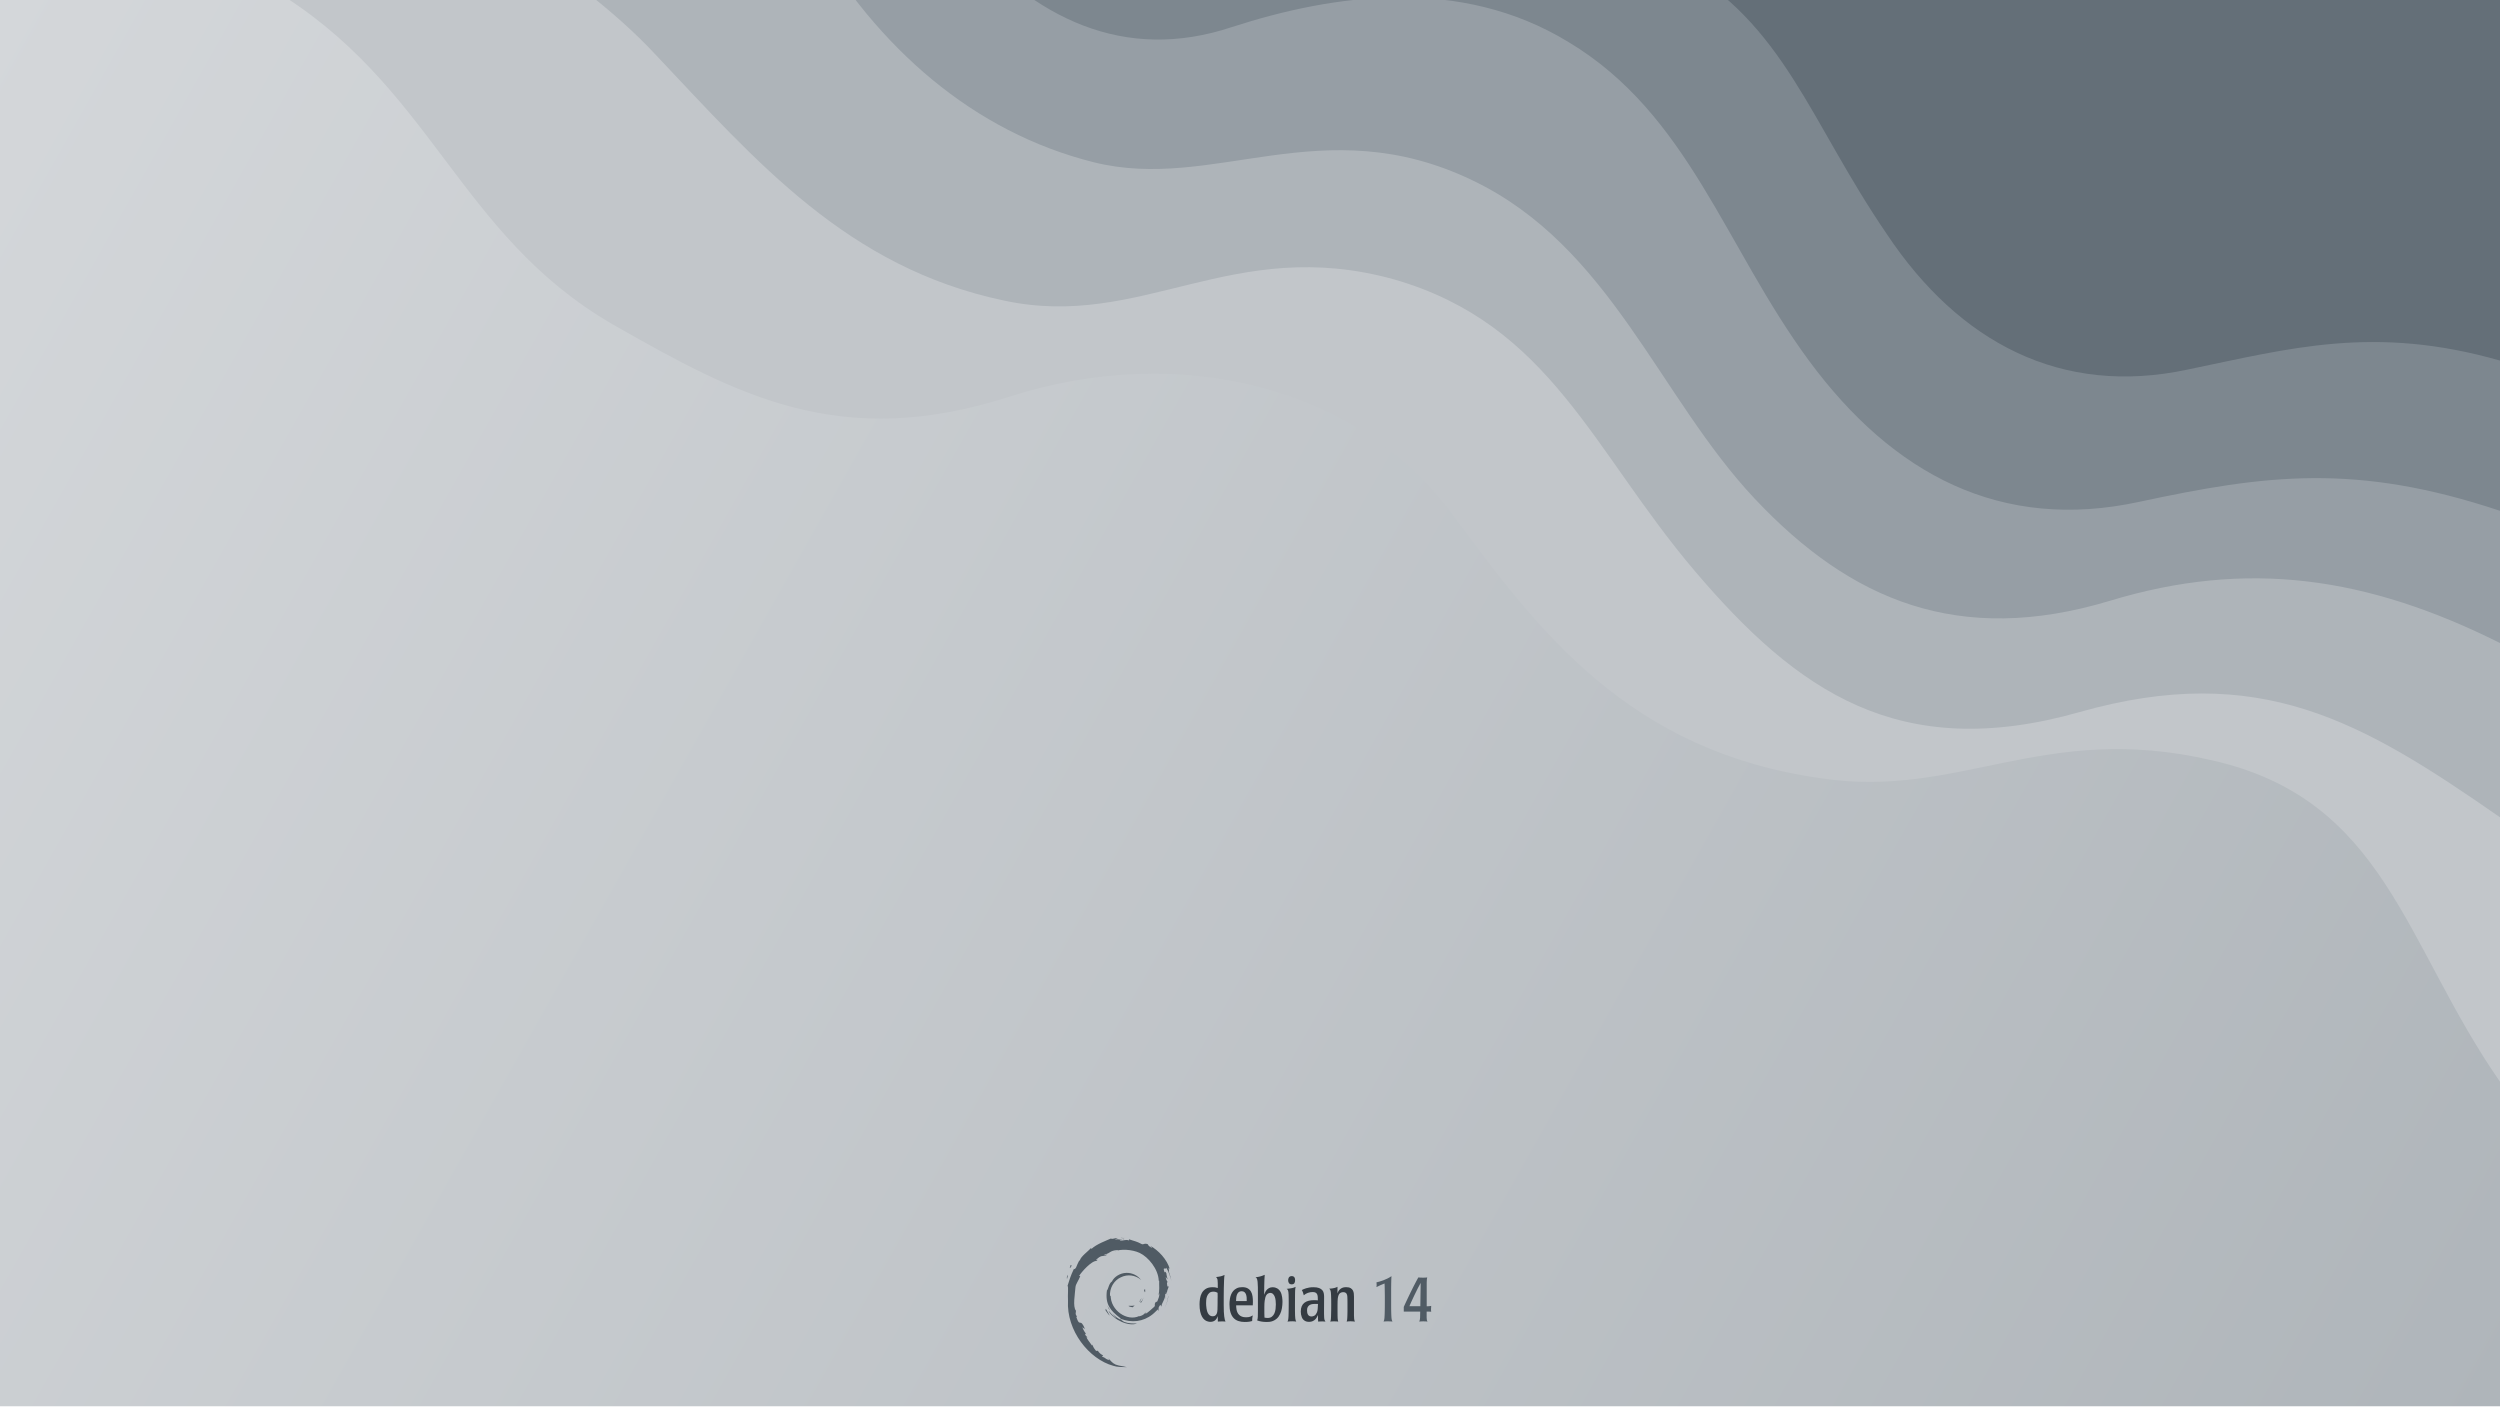
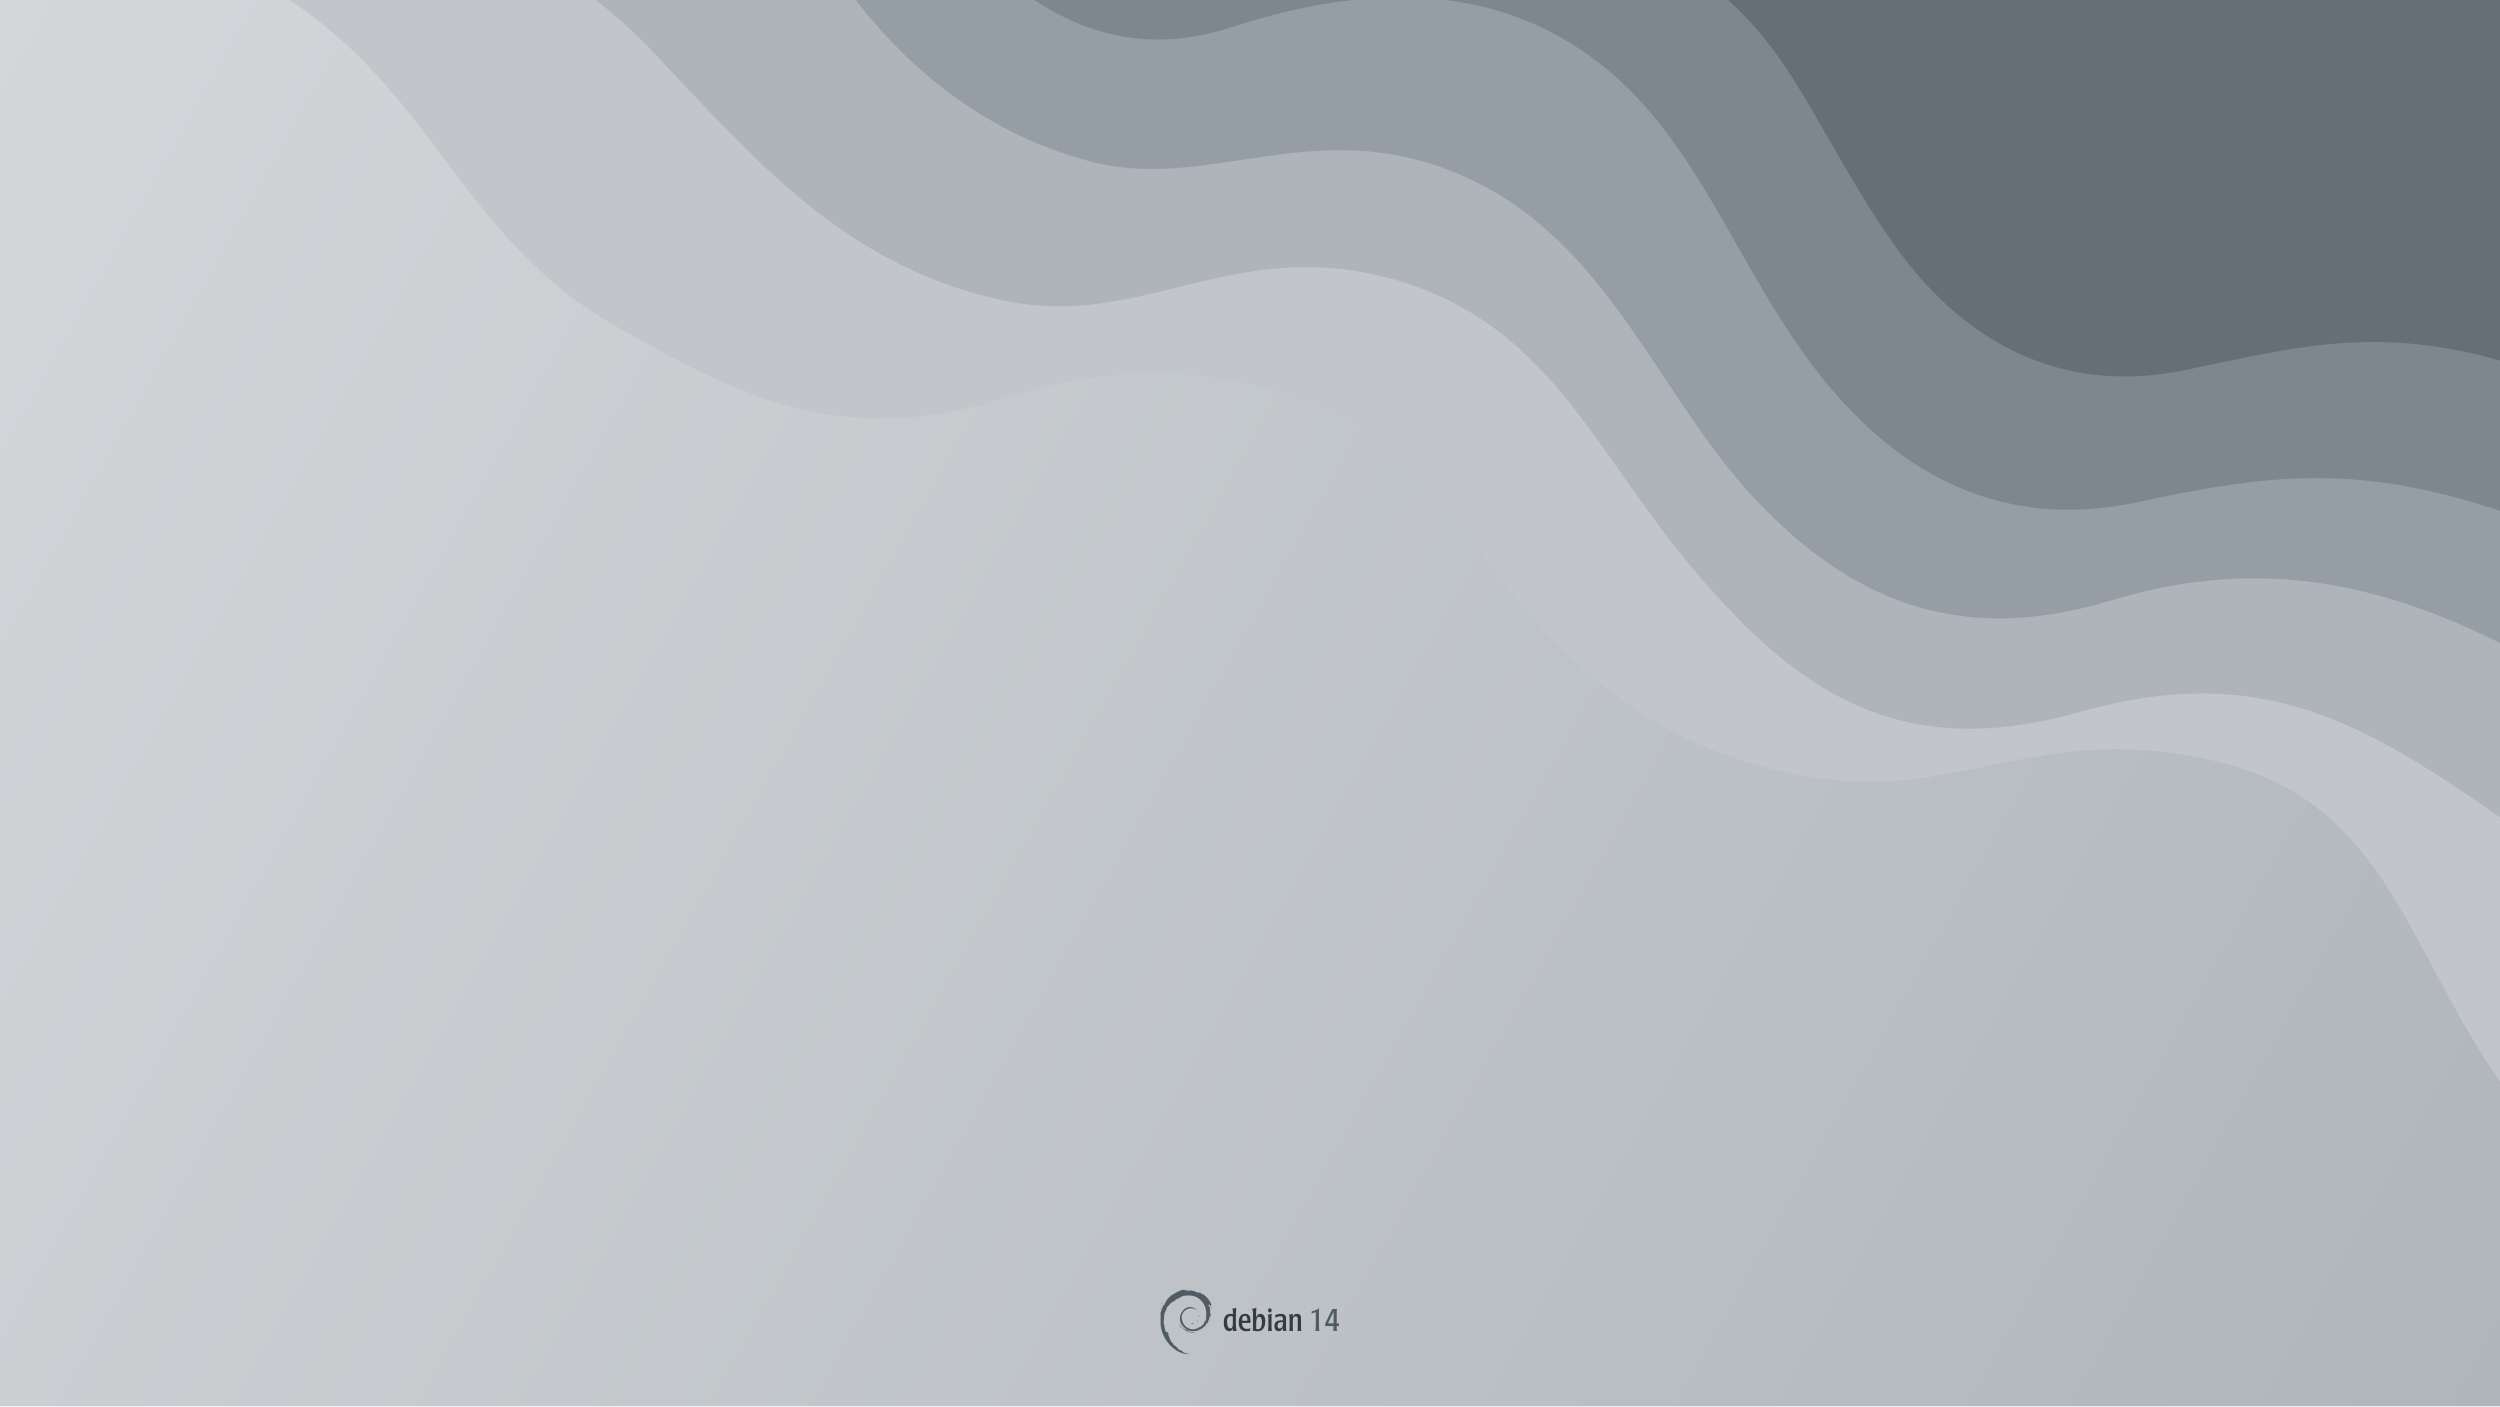
<svg xmlns="http://www.w3.org/2000/svg" width="1920" height="1080" viewBox="0 0 1920 1080" fill="none">
  <defs>
    <linearGradient id="gradient_1" gradientUnits="userSpaceOnUse" x1="0" y1="0" x2="1920" y2="1080">
      <stop offset="0" stop-color="#D4D7DA" />
      <stop offset="1" stop-color="#AFB5BA" />
    </linearGradient>
    <clipPath id="clip_path_2">
      <rect width="1920" height="1080" />
    </clipPath>
  </defs>
  <g clip-path="url(#clip_path_2)">
    <rect width="1920" height="1080" fill="url(#gradient_1)" fill-rule="evenodd" />
    <g transform="translate(147.692 -50.77)">
      <g transform="matrix(-1 0 -0 -1 1772.308 881.539)">
        <path d="M0 0C73.846 106.154 87.692 216.923 221.538 246.923C350.769 276.923 415.385 216.923 521.539 233.077C669.231 253.846 738.462 346.154 803.077 433.846C876.923 535.385 1015.38 567.692 1144.62 526.154C1273.85 484.615 1352.31 526.154 1449.23 581.539C1569.23 650.769 1587.69 766.154 1712.31 840C1712.31 840 1772.31 881.539 1772.31 881.539C1772.31 881.539 0 881.539 0 881.539C0 881.539 0 0 0 0Z" fill="#C2C6CA" />
        <path d="M0 0C106.154 73.846 184.615 120 323.077 80.769C461.538 41.538 540 96.923 618.462 189.231C696.923 281.539 729.231 378.462 849.231 413.077C973.846 447.692 1043.08 373.846 1149.23 396.923C1269.23 422.308 1338.46 503.077 1416.92 586.154C1449.23 620.769 1490.77 650.769 1532.31 678.462C1532.31 678.462 0 678.462 0 678.462C0 678.462 0 0 0 0Z" fill="#AEB4B9" transform="translate(0 203.077)" />
        <path d="M0 0C101.538 50.769 193.846 64.615 300 32.308C415.385 -2.308 498.462 32.308 572.308 110.769C646.154 189.231 683.077 304.615 789.231 355.385C904.616 410.769 987.692 346.154 1080 369.231C1172.31 392.308 1246.15 456.923 1296.92 544.615C1296.92 544.615 0 544.615 0 544.615C0 544.615 0 0 0 0Z" fill="#969EA5" transform="translate(0 336.923)" />
        <path d="M0 0C110.769 36.923 180 27.692 276.923 6.923C383.077 -16.154 466.154 27.692 530.769 115.385C595.385 203.077 623.077 304.615 715.385 360C798.462 410.769 895.385 396.923 973.846 371.539C1056.92 343.846 1126.15 378.462 1181.54 443.077C1181.54 443.077 0 443.077 0 443.077C0 443.077 0 0 0 0Z" fill="#7D878F" transform="translate(0 438.462)" />
        <path d="M0 12.216C96.923 39.908 161.538 21.447 240 5.293C336.923 -15.476 415.385 26.062 470.769 109.139C530.769 196.831 549.231 270.678 632.308 316.831C646.154 326.062 660 332.985 673.846 339.908C673.846 339.908 0 339.908 0 339.908C0 339.908 0 12.216 0 12.216Z" fill="#646F78" transform="translate(0 541.63)" />
      </g>
    </g>
-     <g transform="translate(819.341 950)">
-       <g transform="translate(100.318 21.5)">
-         <path d="M1.584 30.144Q1.584 28.08 1.944 25.776Q2.304 23.472 3.36 21.528Q4.416 19.584 6.384 18.336Q8.352 17.088 11.568 17.088Q13.056 17.088 13.992 17.28Q14.928 17.472 15.6 17.712Q15.6 15.36 15.576 13.92Q15.552 12.48 15.432 11.616Q15.312 10.752 15.048 10.272Q14.784 9.792 14.304 9.264Q16.752 9.024 18.12 8.64Q19.488 8.256 20.784 7.632Q20.544 9.024 20.424 11.832Q20.304 14.64 20.232 18Q20.16 21.36 20.16 24.816Q20.16 28.272 20.16 31.008Q20.16 36.624 20.544 39.48Q20.928 42.336 21.504 43.488Q21.168 43.44 20.88 43.416C20.688 43.4 20.496 43.392 20.304 43.392Q20.016 43.344 19.68 43.344Q19.344 43.344 18.96 43.344Q17.856 43.344 17.088 43.392Q16.32 43.44 15.648 43.488L15.552 39.216Q14.928 41.376 13.512 42.528Q12.096 43.68 9.84 43.68Q9.552 43.68 8.856 43.608Q8.16 43.536 7.248 43.176Q6.336 42.816 5.328 42Q4.32 41.184 3.48 39.672Q2.64 38.16 2.112 35.856Q1.584 33.552 1.584 30.144ZM15.456 21.36Q14.928 21.072 14.184 20.784Q13.44 20.496 12.192 20.496Q10.176 20.496 9.048 21.528Q7.92 22.56 7.368 24Q6.816 25.44 6.72 26.904Q6.624 28.368 6.624 29.232Q6.624 29.76 6.672 30.912Q6.72 32.064 6.96 33.552Q7.056 34.224 7.32 35.208Q7.584 36.192 8.088 37.128Q8.592 38.064 9.456 38.736Q10.32 39.408 11.664 39.408Q12.96 39.408 13.68 38.832Q14.4 38.256 14.76 37.44Q15.12 36.624 15.216 35.76Q15.312 34.896 15.36 34.272Q15.36 33.792 15.384 32.856Q15.408 31.92 15.432 30.84Q15.456 29.76 15.456 28.632Q15.456 27.504 15.456 26.592Q15.456 25.68 15.48 25.08Q15.504 24.48 15.504 24.48L15.456 21.36ZM42.48 31.008L29.712 31.008Q29.712 31.584 29.76 32.496Q29.808 33.408 30.024 34.44Q30.24 35.472 30.696 36.48Q31.152 37.488 31.992 38.328Q32.832 39.168 34.128 39.672Q35.424 40.176 37.296 40.176Q39.456 40.176 40.584 39.696Q41.712 39.216 42.48 38.736Q42.24 39.84 42.096 40.8Q41.952 41.76 42 43.056Q41.328 43.248 40.032 43.512Q38.736 43.776 36.288 43.776Q33.552 43.776 31.368 43.032Q29.184 42.288 27.672 40.656Q26.16 39.024 25.368 36.432Q24.576 33.84 24.576 30.192Q24.576 29.616 24.624 28.416Q24.672 27.216 24.936 25.752Q25.2 24.288 25.8 22.752Q26.4 21.216 27.48 19.944Q28.56 18.672 30.24 17.856Q31.92 17.04 34.368 17.04Q37.008 17.04 38.64 18Q40.272 18.96 41.136 20.52Q42 22.08 42.288 24.072Q42.576 26.064 42.576 28.176L42.48 31.008ZM37.824 27.696Q37.872 26.4 37.776 25.08Q37.68 23.76 37.296 22.656Q36.912 21.552 36.096 20.856Q35.28 20.16 33.888 20.16Q32.592 20.16 31.776 20.784Q30.96 21.408 30.48 22.44Q30 23.472 29.808 24.84Q29.616 26.208 29.616 27.696L37.824 27.696ZM46.416 23.664Q46.416 19.776 46.392 17.184Q46.368 14.592 46.176 12.96Q45.984 11.328 45.624 10.512Q45.264 9.696 44.544 9.408Q45.312 9.36 46.08 9.24Q46.848 9.12 47.688 8.928Q48.528 8.736 49.512 8.4Q50.496 8.064 51.648 7.536Q51.504 9.168 51.408 11.424Q51.312 13.68 51.288 15.936Q51.264 18.192 51.24 20.088Q51.216 21.984 51.216 22.896Q51.504 22.176 51.912 21.168Q52.32 20.16 53.088 19.248Q53.856 18.336 55.008 17.712Q56.16 17.088 57.888 17.088Q59.616 17.088 61.152 17.952Q62.688 18.816 63.696 20.496Q64.224 21.408 64.536 22.512Q64.848 23.616 65.016 24.72Q65.184 25.824 65.232 26.808Q65.28 27.792 65.28 28.416Q65.28 30.576 64.872 33.12Q64.464 35.664 63.408 37.776Q62.304 40.032 60.84 41.256Q59.376 42.48 57.912 43.032Q56.448 43.584 55.176 43.68Q53.904 43.776 53.184 43.776Q48.912 43.776 45.84 42.576Q46.272 41.424 46.344 39.792Q46.416 38.16 46.416 35.472L46.416 23.664ZM60.192 30.24Q60.192 28.848 60.024 27.288Q59.856 25.728 59.376 24.432Q58.896 23.136 58.032 22.296Q57.168 21.456 55.824 21.456Q55.68 21.456 55.224 21.528Q54.768 21.6 54.192 21.912Q53.616 22.224 53.064 22.92Q52.512 23.616 52.128 24.912Q51.888 25.728 51.624 27.432Q51.36 29.136 51.36 32.256Q51.36 34.848 51.36 36.984Q51.36 39.12 51.456 40.416Q51.936 40.512 52.584 40.608Q53.232 40.704 53.808 40.704Q55.872 40.704 57.144 39.696Q58.416 38.688 59.088 37.152Q59.76 35.616 59.976 33.768Q60.192 31.92 60.192 30.24ZM74.928 23.184Q74.88 27.312 74.88 30.288Q74.88 33.264 74.88 35.352Q74.88 37.44 74.952 38.808Q75.024 40.176 75.12 41.04Q75.216 41.904 75.384 42.456Q75.552 43.008 75.84 43.488C75.36 43.424 74.912 43.368 74.496 43.32Q73.872 43.248 72.816 43.248Q71.664 43.248 70.8 43.32C70.224 43.368 69.664 43.424 69.12 43.488Q69.312 43.152 69.432 42.84Q69.552 42.528 69.648 42.072Q69.744 41.616 69.816 40.896Q69.888 40.176 69.936 39.024Q69.984 37.968 70.008 36.384Q70.032 34.8 70.056 32.976Q70.08 31.152 70.08 29.28Q70.08 27.408 70.056 25.752Q70.032 24.096 69.984 22.824Q69.936 21.552 69.84 20.928Q69.744 20.256 69.624 19.824Q69.504 19.392 69.336 19.128Q69.168 18.864 68.952 18.696Q68.736 18.528 68.496 18.336Q69.984 18.192 70.968 18.048Q71.952 17.904 72.72 17.736Q73.488 17.568 74.088 17.352Q74.688 17.136 75.36 16.8Q75.216 17.616 75.12 18.24Q75.024 18.864 75 19.56Q74.976 20.256 74.952 21.12Q74.928 21.984 74.928 23.184ZM74.976 11.616Q75.024 12.912 74.472 13.896Q73.92 14.88 72.336 14.88Q71.04 14.88 70.344 14.04Q69.648 13.2 69.648 11.808Q69.648 11.328 69.744 10.752Q69.84 10.176 70.152 9.672Q70.464 9.168 70.992 8.856Q71.52 8.544 72.384 8.544Q73.2 8.544 73.704 8.832Q74.208 9.12 74.496 9.552Q74.784 9.984 74.88 10.536Q74.976 11.088 74.976 11.616ZM79.344 35.808Q79.344 33.408 80.064 31.728Q80.784 30.048 82.128 29.016Q83.472 27.984 85.32 27.504Q87.168 27.024 89.472 27.024Q90.432 27.024 91.104 27.072Q91.776 27.12 92.448 27.168Q92.448 25.776 92.376 24.6Q92.304 23.424 91.944 22.584Q91.584 21.744 90.768 21.264Q89.952 20.784 88.464 20.784Q86.592 20.784 84.816 21.408Q83.04 22.032 81.648 23.28Q81.312 21.744 80.952 20.904Q80.592 20.064 80.16 19.248Q80.688 18.96 81.48 18.6Q82.272 18.24 83.376 17.904Q84.48 17.568 85.896 17.328Q87.312 17.088 89.088 17.088Q91.776 17.088 93.384 17.712Q94.992 18.336 95.856 19.344Q96.72 20.352 96.984 21.672Q97.248 22.992 97.248 24.336L97.2 34.128Q97.2 36.048 97.2 37.488Q97.2 38.928 97.296 40.32Q97.392 41.712 97.632 42.288Q97.872 42.864 98.256 43.488Q97.632 43.44 97.056 43.392Q96.48 43.344 95.856 43.344Q94.752 43.344 94.056 43.392Q93.36 43.44 92.688 43.488Q92.592 42.24 92.544 41.112Q92.496 39.984 92.544 38.4Q92.208 39.168 91.728 40.08Q91.248 40.992 90.456 41.784Q89.664 42.576 88.512 43.128Q87.36 43.68 85.728 43.68Q85.44 43.68 84.648 43.608Q83.856 43.536 82.944 43.152Q80.928 42.192 80.136 40.128Q79.344 38.064 79.344 35.808ZM90 29.904Q89.328 29.904 88.32 30.025Q87.312 30.145 86.376 30.628Q85.44 31.11 84.792 32.099Q84.144 33.088 84.144 34.776Q84.144 35.645 84.288 36.513Q84.432 37.382 84.816 38.057Q85.2 38.732 85.872 39.142Q86.544 39.552 87.648 39.552Q88.608 39.552 89.712 38.973Q90.816 38.394 91.584 36.754Q92.208 35.5 92.328 33.859Q92.448 32.219 92.544 29.904L90 29.904ZM120.192 38.736Q120.24 39.984 120.312 41.208Q120.384 42.432 120.912 43.488Q120.528 43.44 120.168 43.416C119.928 43.4 119.68 43.376 119.424 43.344Q119.04 43.296 118.512 43.272Q117.984 43.248 117.264 43.248Q116.4 43.248 115.824 43.32C115.44 43.368 115.024 43.424 114.576 43.488Q114.72 43.009 114.792 42.721Q114.864 42.434 114.96 41.812Q115.008 41.38 115.056 40.566Q115.104 39.752 115.128 38.842Q115.152 37.932 115.176 37.07Q115.2 36.208 115.2 35.728L115.2 30.556Q115.2 29.693 115.2 28.712Q115.2 27.73 115.176 26.796Q115.152 25.861 115.128 25.095Q115.104 24.328 115.056 23.897Q115.008 23.61 114.912 23.083Q114.816 22.556 114.504 22.077Q114.192 21.599 113.592 21.239Q112.992 20.88 111.936 20.88Q110.928 20.88 110.208 21.215Q109.488 21.55 109.032 22.077Q108.576 22.604 108.336 23.251Q108.096 23.897 107.952 24.52Q107.808 25.143 107.736 25.886Q107.664 26.628 107.616 27.777Q107.568 28.927 107.568 30.699Q107.568 32.471 107.568 35.106Q107.568 37.405 107.592 38.77Q107.616 40.135 107.664 40.973Q107.712 41.812 107.808 42.339Q107.904 42.865 108.096 43.488C107.68 43.424 107.216 43.376 106.704 43.344Q105.936 43.296 104.832 43.296Q103.968 43.296 103.32 43.344C102.888 43.376 102.432 43.424 101.952 43.488Q102.096 43.2 102.192 42.936Q102.288 42.673 102.36 42.289Q102.432 41.905 102.48 41.281Q102.528 40.657 102.576 39.65Q102.576 38.978 102.624 37.563Q102.672 36.148 102.696 34.325Q102.72 32.502 102.72 30.487Q102.72 28.472 102.696 26.601Q102.672 24.73 102.6 23.243Q102.528 21.756 102.432 20.989Q102.336 20.269 102.216 19.813Q102.096 19.358 101.928 19.07Q101.76 18.782 101.568 18.59Q101.376 18.398 101.184 18.206Q102.624 18.157 103.632 17.988Q104.64 17.819 105.36 17.625Q106.08 17.431 106.584 17.212Q107.088 16.994 107.52 16.752L107.52 21.84Q107.712 21.264 108.096 20.448Q108.48 19.632 109.224 18.888Q109.968 18.144 111.12 17.592Q112.272 17.04 114.096 17.04Q116.352 17.04 117.576 17.76Q118.8 18.48 119.376 19.584Q119.952 20.688 120.072 21.96Q120.192 23.232 120.192 24.288L120.192 38.736Z" fill="#343B42" />
-         <path d="M15.744 28.944Q15.744 30.72 15.744 32.136Q15.744 33.552 15.768 34.752Q15.792 35.952 15.816 36.96Q15.84 37.968 15.888 38.88Q15.936 40.032 16.008 40.752Q16.08 41.472 16.2 41.976Q16.32 42.48 16.464 42.792Q16.608 43.104 16.752 43.44Q15.792 43.344 14.856 43.32Q13.92 43.296 13.008 43.296Q11.952 43.296 11.352 43.32Q10.752 43.344 9.936 43.44Q10.128 43.008 10.248 42.6Q10.368 42.192 10.464 41.736Q10.56 41.28 10.608 40.632Q10.656 39.984 10.704 39.024Q10.752 38.304 10.776 37.464Q10.8 36.624 10.824 35.472Q10.848 34.32 10.872 32.76Q10.896 31.2 10.896 29.088L10.896 23.52Q10.848 20.832 10.824 19.224Q10.8 17.616 10.776 16.68Q10.752 15.744 10.728 15.24Q10.704 14.736 10.656 14.208Q9.072 14.832 7.536 15.504Q6 16.176 4.464 16.992Q4.512 16.608 4.536 16.224Q4.56 15.84 4.608 15.456Q4.608 14.784 4.56 14.328Q4.512 13.872 4.464 13.344Q5.376 13.152 6.744 12.768Q8.112 12.384 9.672 11.808Q11.232 11.232 12.888 10.416Q14.544 9.6 15.984 8.592Q15.888 9.984 15.864 11.232Q15.84 12.48 15.792 14.016Q15.744 15.552 15.744 17.52Q15.744 19.488 15.744 22.272L15.744 28.944ZM43.056 31.728Q43.92 31.728 44.808 31.666Q45.696 31.604 46.512 31.44Q46.368 32.88 46.368 33.936Q46.368 34.608 46.392 34.992Q46.416 35.376 46.512 35.904Q45.504 35.808 44.736 35.808Q43.968 35.808 43.008 35.808L43.008 40.512Q43.008 41.328 43.152 42.12Q43.296 42.912 43.68 43.488C43.2 43.424 42.728 43.376 42.264 43.344Q41.568 43.296 40.368 43.296Q39.36 43.296 38.688 43.344C38.24 43.376 37.792 43.424 37.344 43.488Q37.872 42.336 37.968 40.536Q38.064 38.736 38.064 35.808L25.44 35.808L25.44 32.208Q25.872 31.2 26.688 29.448Q27.504 27.696 28.512 25.56Q29.52 23.424 30.648 21.096Q31.776 18.768 32.88 16.608Q33.984 14.448 34.968 12.6Q35.952 10.752 36.624 9.552Q37.008 9.6 37.368 9.624Q37.728 9.648 38.16 9.696Q38.64 9.696 39.216 9.72Q39.792 9.744 40.512 9.744Q41.568 9.744 42.144 9.696Q42.72 9.648 43.44 9.552Q43.296 10.223 43.176 11.013Q43.056 11.803 43.056 13.384L43.056 31.728ZM38.16 31.68Q38.208 27.228 38.256 24.451Q38.304 21.675 38.328 19.927Q38.352 18.18 38.376 17.175Q38.4 16.169 38.4 15.355L38.4 13.776Q37.44 15.499 36.12 18.084Q34.8 20.669 33.552 23.326Q32.304 25.983 31.248 28.257Q30.192 30.531 29.76 31.68L38.16 31.68Z" fill="#505B64" transform="translate(133 0)" />
+     <g transform="translate(890.92 990.001)">
+       <g transform="translate(48.159 10.5)">
+         <path d="M0.792 15.072Q0.792 14.04 0.972 12.888Q1.152 11.736 1.68 10.764Q2.208 9.792 3.192 9.168Q4.176 8.544 5.784 8.544Q6.528 8.544 6.996 8.64Q7.464 8.736 7.8 8.856Q7.8 7.68 7.788 6.96Q7.776 6.24 7.716 5.808Q7.656 5.376 7.524 5.136Q7.392 4.896 7.152 4.632Q8.376 4.512 9.06 4.32Q9.744 4.128 10.392 3.816Q10.272 4.512 10.212 5.916Q10.152 7.32 10.116 9Q10.08 10.68 10.08 12.408Q10.08 14.136 10.08 15.504Q10.08 18.312 10.272 19.74Q10.464 21.168 10.752 21.744Q10.584 21.72 10.44 21.708C10.344 21.7 10.248 21.696 10.152 21.696Q10.008 21.672 9.84 21.672Q9.672 21.672 9.48 21.672Q8.928 21.672 8.544 21.696Q8.16 21.72 7.824 21.744L7.776 19.608Q7.464 20.688 6.756 21.264Q6.048 21.84 4.92 21.84Q4.776 21.84 4.428 21.804Q4.08 21.768 3.624 21.588Q3.168 21.408 2.664 21Q2.16 20.592 1.74 19.836Q1.32 19.08 1.056 17.928Q0.792 16.776 0.792 15.072ZM7.728 10.68Q7.464 10.536 7.092 10.392Q6.72 10.248 6.096 10.248Q5.088 10.248 4.524 10.764Q3.96 11.28 3.684 12Q3.408 12.72 3.36 13.452Q3.312 14.184 3.312 14.616Q3.312 14.88 3.336 15.456Q3.36 16.032 3.48 16.776Q3.528 17.112 3.66 17.604Q3.792 18.096 4.044 18.564Q4.296 19.032 4.728 19.368Q5.16 19.704 5.832 19.704Q6.48 19.704 6.84 19.416Q7.2 19.128 7.38 18.72Q7.56 18.312 7.608 17.88Q7.656 17.448 7.68 17.136Q7.68 16.896 7.692 16.428Q7.704 15.96 7.716 15.42Q7.728 14.88 7.728 14.316Q7.728 13.752 7.728 13.296Q7.728 12.84 7.74 12.54Q7.752 12.24 7.752 12.24L7.728 10.68ZM21.24 15.504L14.856 15.504Q14.856 15.792 14.88 16.248Q14.904 16.704 15.012 17.22Q15.12 17.736 15.348 18.24Q15.576 18.744 15.996 19.164Q16.416 19.584 17.064 19.836Q17.712 20.088 18.648 20.088Q19.728 20.088 20.292 19.848Q20.856 19.608 21.24 19.368Q21.12 19.92 21.048 20.4Q20.976 20.88 21 21.528Q20.664 21.624 20.016 21.756Q19.368 21.888 18.144 21.888Q16.776 21.888 15.684 21.516Q14.592 21.144 13.836 20.328Q13.08 19.512 12.684 18.216Q12.288 16.92 12.288 15.096Q12.288 14.808 12.312 14.208Q12.336 13.608 12.468 12.876Q12.6 12.144 12.9 11.376Q13.2 10.608 13.74 9.972Q14.28 9.336 15.12 8.928Q15.96 8.52 17.184 8.52Q18.504 8.52 19.32 9Q20.136 9.48 20.568 10.26Q21 11.04 21.144 12.036Q21.288 13.032 21.288 14.088L21.24 15.504ZM18.912 13.848Q18.936 13.2 18.888 12.54Q18.84 11.88 18.648 11.328Q18.456 10.776 18.048 10.428Q17.64 10.08 16.944 10.08Q16.296 10.08 15.888 10.392Q15.48 10.704 15.24 11.22Q15 11.736 14.904 12.42Q14.808 13.104 14.808 13.848L18.912 13.848ZM23.208 11.832Q23.208 9.888 23.196 8.592Q23.184 7.296 23.088 6.48Q22.992 5.664 22.812 5.256Q22.632 4.848 22.272 4.704Q22.656 4.68 23.04 4.62Q23.424 4.56 23.844 4.464Q24.264 4.368 24.756 4.2Q25.248 4.032 25.824 3.768Q25.752 4.584 25.704 5.712Q25.656 6.84 25.644 7.968Q25.632 9.096 25.62 10.044Q25.608 10.992 25.608 11.448Q25.752 11.088 25.956 10.584Q26.16 10.08 26.544 9.624Q26.928 9.168 27.504 8.856Q28.08 8.544 28.944 8.544Q29.808 8.544 30.576 8.976Q31.344 9.408 31.848 10.248Q32.112 10.704 32.268 11.256Q32.424 11.808 32.508 12.36Q32.592 12.912 32.616 13.404Q32.64 13.896 32.64 14.208Q32.64 15.288 32.436 16.56Q32.232 17.832 31.704 18.888Q31.152 20.016 30.42 20.628Q29.688 21.24 28.956 21.516Q28.224 21.792 27.588 21.84Q26.952 21.888 26.592 21.888Q24.456 21.888 22.92 21.288Q23.136 20.712 23.172 19.896Q23.208 19.08 23.208 17.736L23.208 11.832ZM30.096 15.12Q30.096 14.424 30.012 13.644Q29.928 12.864 29.688 12.216Q29.448 11.568 29.016 11.148Q28.584 10.728 27.912 10.728Q27.84 10.728 27.612 10.764Q27.384 10.8 27.096 10.956Q26.808 11.112 26.532 11.46Q26.256 11.808 26.064 12.456Q25.944 12.864 25.812 13.716Q25.68 14.568 25.68 16.128Q25.68 17.424 25.68 18.492Q25.68 19.56 25.728 20.208Q25.968 20.256 26.292 20.304Q26.616 20.352 26.904 20.352Q27.936 20.352 28.572 19.848Q29.208 19.344 29.544 18.576Q29.88 17.808 29.988 16.884Q30.096 15.96 30.096 15.12ZM37.464 11.592Q37.44 13.656 37.44 15.144Q37.44 16.632 37.44 17.676Q37.44 18.72 37.476 19.404Q37.512 20.088 37.56 20.52Q37.608 20.952 37.692 21.228Q37.776 21.504 37.92 21.744C37.68 21.712 37.456 21.684 37.248 21.66Q36.936 21.624 36.408 21.624Q35.832 21.624 35.4 21.66C35.112 21.684 34.832 21.712 34.56 21.744Q34.656 21.576 34.716 21.42Q34.776 21.264 34.824 21.036Q34.872 20.808 34.908 20.448Q34.944 20.088 34.968 19.512Q34.992 18.984 35.004 18.192Q35.016 17.4 35.028 16.488Q35.04 15.576 35.04 14.64Q35.04 13.704 35.028 12.876Q35.016 12.048 34.992 11.412Q34.968 10.776 34.92 10.464Q34.872 10.128 34.812 9.912Q34.752 9.696 34.668 9.564Q34.584 9.432 34.476 9.348Q34.368 9.264 34.248 9.168Q34.992 9.096 35.484 9.024Q35.976 8.952 36.36 8.868Q36.744 8.784 37.044 8.676Q37.344 8.568 37.68 8.4Q37.608 8.808 37.56 9.12Q37.512 9.432 37.5 9.78Q37.488 10.128 37.476 10.56Q37.464 10.992 37.464 11.592ZM37.488 5.808Q37.512 6.456 37.236 6.948Q36.96 7.44 36.168 7.44Q35.52 7.44 35.172 7.02Q34.824 6.6 34.824 5.904Q34.824 5.664 34.872 5.376Q34.92 5.088 35.076 4.836Q35.232 4.584 35.496 4.428Q35.76 4.272 36.192 4.272Q36.6 4.272 36.852 4.416Q37.104 4.56 37.248 4.776Q37.392 4.992 37.44 5.268Q37.488 5.544 37.488 5.808ZM39.672 17.904Q39.672 16.704 40.032 15.864Q40.392 15.024 41.064 14.508Q41.736 13.992 42.66 13.752Q43.584 13.512 44.736 13.512Q45.216 13.512 45.552 13.536Q45.888 13.56 46.224 13.584Q46.224 12.888 46.188 12.3Q46.152 11.712 45.972 11.292Q45.792 10.872 45.384 10.632Q44.976 10.392 44.232 10.392Q43.296 10.392 42.408 10.704Q41.52 11.016 40.824 11.64Q40.656 10.872 40.476 10.452Q40.296 10.032 40.08 9.624Q40.344 9.48 40.74 9.3Q41.136 9.12 41.688 8.952Q42.24 8.784 42.948 8.664Q43.656 8.544 44.544 8.544Q45.888 8.544 46.692 8.856Q47.496 9.168 47.928 9.672Q48.36 10.176 48.492 10.836Q48.624 11.496 48.624 12.168L48.6 17.064Q48.6 18.024 48.6 18.744Q48.6 19.464 48.648 20.16Q48.696 20.856 48.816 21.144Q48.936 21.432 49.128 21.744Q48.816 21.72 48.528 21.696Q48.24 21.672 47.928 21.672Q47.376 21.672 47.028 21.696Q46.68 21.72 46.344 21.744Q46.296 21.12 46.272 20.556Q46.248 19.992 46.272 19.2Q46.104 19.584 45.864 20.04Q45.624 20.496 45.228 20.892Q44.832 21.288 44.256 21.564Q43.68 21.84 42.864 21.84Q42.72 21.84 42.324 21.804Q41.928 21.768 41.472 21.576Q40.464 21.096 40.068 20.064Q39.672 19.032 39.672 17.904ZM45 14.952Q44.664 14.952 44.16 15.012Q43.656 15.073 43.188 15.314Q42.72 15.555 42.396 16.049Q42.072 16.544 42.072 17.388Q42.072 17.822 42.144 18.256Q42.216 18.691 42.408 19.028Q42.6 19.366 42.936 19.571Q43.272 19.776 43.824 19.776Q44.304 19.776 44.856 19.486Q45.408 19.197 45.792 18.377Q46.104 17.75 46.164 16.93Q46.224 16.11 46.272 14.952L45 14.952ZM60.096 19.368Q60.12 19.992 60.156 20.604Q60.192 21.216 60.456 21.744Q60.264 21.72 60.084 21.708C59.964 21.7 59.84 21.688 59.712 21.672Q59.52 21.648 59.256 21.636Q58.992 21.624 58.632 21.624Q58.2 21.624 57.912 21.66C57.72 21.684 57.512 21.712 57.288 21.744Q57.36 21.504 57.396 21.361Q57.432 21.217 57.48 20.906Q57.504 20.69 57.528 20.283Q57.552 19.876 57.564 19.421Q57.576 18.966 57.588 18.535Q57.6 18.104 57.6 17.864L57.6 15.278Q57.6 14.847 57.6 14.356Q57.6 13.865 57.588 13.398Q57.576 12.931 57.564 12.547Q57.552 12.164 57.528 11.949Q57.504 11.805 57.456 11.542Q57.408 11.278 57.252 11.039Q57.096 10.799 56.796 10.62Q56.496 10.44 55.968 10.44Q55.464 10.44 55.104 10.608Q54.744 10.775 54.516 11.039Q54.288 11.302 54.168 11.625Q54.048 11.949 53.976 12.26Q53.904 12.572 53.868 12.943Q53.832 13.314 53.808 13.889Q53.784 14.463 53.784 15.35Q53.784 16.236 53.784 17.553Q53.784 18.702 53.796 19.385Q53.808 20.067 53.832 20.487Q53.856 20.906 53.904 21.169Q53.952 21.433 54.048 21.744C53.84 21.712 53.608 21.688 53.352 21.672Q52.968 21.648 52.416 21.648Q51.984 21.648 51.66 21.672C51.444 21.688 51.216 21.712 50.976 21.744Q51.048 21.6 51.096 21.468Q51.144 21.336 51.18 21.144Q51.216 20.952 51.24 20.641Q51.264 20.329 51.288 19.825Q51.288 19.489 51.312 18.782Q51.336 18.074 51.348 17.163Q51.36 16.251 51.36 15.244Q51.36 14.236 51.348 13.301Q51.336 12.365 51.3 11.622Q51.264 10.878 51.216 10.494Q51.168 10.134 51.108 9.907Q51.048 9.679 50.964 9.535Q50.88 9.391 50.784 9.295Q50.688 9.199 50.592 9.103Q51.312 9.079 51.816 8.994Q52.32 8.909 52.68 8.812Q53.04 8.715 53.292 8.606Q53.544 8.497 53.76 8.376L53.76 10.92Q53.856 10.632 54.048 10.224Q54.24 9.816 54.612 9.444Q54.984 9.072 55.56 8.796Q56.136 8.52 57.048 8.52Q58.176 8.52 58.788 8.88Q59.4 9.24 59.688 9.792Q59.976 10.344 60.036 10.98Q60.096 11.616 60.096 12.144L60.096 19.368Z" fill="#343B42" />
+         <path d="M7.872 14.472Q7.872 15.36 7.872 16.068Q7.872 16.776 7.884 17.376Q7.896 17.976 7.908 18.48Q7.92 18.984 7.944 19.44Q7.968 20.016 8.004 20.376Q8.04 20.736 8.1 20.988Q8.16 21.24 8.232 21.396Q8.304 21.552 8.376 21.72Q7.896 21.672 7.428 21.66Q6.96 21.648 6.504 21.648Q5.976 21.648 5.676 21.66Q5.376 21.672 4.968 21.72Q5.064 21.504 5.124 21.3Q5.184 21.096 5.232 20.868Q5.28 20.64 5.304 20.316Q5.328 19.992 5.352 19.512Q5.376 19.152 5.388 18.732Q5.4 18.312 5.412 17.736Q5.424 17.16 5.436 16.38Q5.448 15.6 5.448 14.544L5.448 11.76Q5.424 10.416 5.412 9.612Q5.4 8.808 5.388 8.34Q5.376 7.872 5.364 7.62Q5.352 7.368 5.328 7.104Q4.536 7.416 3.768 7.752Q3 8.088 2.232 8.496Q2.256 8.304 2.268 8.112Q2.28 7.92 2.304 7.728Q2.304 7.392 2.28 7.164Q2.256 6.936 2.232 6.672Q2.688 6.576 3.372 6.384Q4.056 6.192 4.836 5.904Q5.616 5.616 6.444 5.208Q7.272 4.8 7.992 4.296Q7.944 4.992 7.932 5.616Q7.92 6.24 7.896 7.008Q7.872 7.776 7.872 8.76Q7.872 9.744 7.872 11.136L7.872 14.472ZM21.528 15.864Q21.96 15.864 22.404 15.833Q22.848 15.802 23.256 15.72Q23.184 16.44 23.184 16.968Q23.184 17.304 23.196 17.496Q23.208 17.688 23.256 17.952Q22.752 17.904 22.368 17.904Q21.984 17.904 21.504 17.904L21.504 20.256Q21.504 20.664 21.576 21.06Q21.648 21.456 21.84 21.744C21.6 21.712 21.364 21.688 21.132 21.672Q20.784 21.648 20.184 21.648Q19.68 21.648 19.344 21.672C19.12 21.688 18.896 21.712 18.672 21.744Q18.936 21.168 18.984 20.268Q19.032 19.368 19.032 17.904L12.72 17.904L12.72 16.104Q12.936 15.6 13.344 14.724Q13.752 13.848 14.256 12.78Q14.76 11.712 15.324 10.548Q15.888 9.384 16.44 8.304Q16.992 7.224 17.484 6.3Q17.976 5.376 18.312 4.776Q18.504 4.8 18.684 4.812Q18.864 4.824 19.08 4.848Q19.32 4.848 19.608 4.86Q19.896 4.872 20.256 4.872Q20.784 4.872 21.072 4.848Q21.36 4.824 21.72 4.776Q21.648 5.111 21.588 5.506Q21.528 5.902 21.528 6.692L21.528 15.864ZM19.08 15.84Q19.104 13.614 19.128 12.226Q19.152 10.838 19.164 9.964Q19.176 9.09 19.188 8.587Q19.2 8.085 19.2 7.678L19.2 6.888Q18.72 7.75 18.06 9.042Q17.4 10.335 16.776 11.663Q16.152 12.992 15.624 14.129Q15.096 15.265 14.88 15.84L19.08 15.84Z" fill="#505B64" transform="translate(66 0)" />
      </g>
      <g>
-         <path d="M6.266 51.542C4.616 51.559 6.599 52.392 8.765 52.725C9.354 52.258 9.893 51.792 10.382 51.325C9.032 51.658 7.649 51.658 6.282 51.542C6.282 51.542 6.266 51.542 6.266 51.542ZM15.164 49.325C16.157 48.034 16.831 46.527 17.13 44.926C16.897 46.026 16.297 46.975 15.747 47.975C12.648 49.925 15.464 46.809 15.747 45.642C12.415 49.825 15.281 48.142 15.164 49.325C15.164 49.325 15.164 49.325 15.164 49.325ZM18.447 40.776C18.647 37.794 17.864 38.744 17.597 39.877C17.914 40.043 18.147 41.993 18.447 40.776C18.447 40.776 18.447 40.776 18.447 40.776ZM0 0C0.883 0.167 1.9 0.283 1.766 0.5C2.733 0.283 2.933 0.083 0 0C0 0 0 0 0 0ZM1.766 0.5C1.766 0.5 1.133 0.633 1.133 0.633L1.716 0.583C1.716 0.583 1.766 0.5 1.766 0.5Z" fill="#505B64" transform="translate(41.724 1.283)" />
-         <path d="M70.488 42.476C70.588 45.159 69.705 46.476 68.905 48.758C68.905 48.758 67.472 49.475 67.472 49.475C66.306 51.758 67.589 50.925 66.755 52.724C64.922 54.358 61.206 57.824 60.007 58.14C59.14 58.124 60.607 57.107 60.79 56.724C58.34 58.39 58.824 59.24 55.074 60.257C55.074 60.257 54.974 60.023 54.974 60.023C45.742 64.356 32.911 55.757 33.078 44.009C32.978 44.742 32.794 44.559 32.578 44.859C32.111 38.827 35.377 32.745 40.893 30.262C46.013 27.686 52.186 28.491 56.474 32.295C53.785 28.762 49.564 26.735 45.126 26.846C40.21 26.929 35.627 30.045 34.094 33.428C31.595 34.994 31.295 39.51 30.212 40.343C28.729 51.175 32.978 55.841 40.143 61.34C41.276 62.09 40.477 62.206 40.627 62.789C38.192 61.631 36.025 59.979 34.261 57.94C35.211 59.34 36.244 60.69 37.56 61.773C35.327 60.99 32.311 56.307 31.445 56.107C35.311 63.056 47.159 68.289 53.358 65.689C50.492 65.806 46.859 65.756 43.626 64.556C42.26 63.856 40.427 62.423 40.76 62.156C49.225 65.322 57.957 64.539 65.289 58.674C67.156 57.224 69.189 54.758 69.788 54.724C68.888 56.057 69.922 55.357 69.255 56.541C71.105 53.541 68.439 55.324 71.171 51.375C71.171 51.375 72.171 52.758 72.171 52.758C71.805 50.258 75.254 47.259 74.904 43.309C75.704 42.11 75.787 44.609 74.954 47.375C76.121 44.309 75.254 43.809 75.554 41.276C75.887 42.126 76.304 43.043 76.537 43.943C75.771 40.977 77.304 38.944 77.704 37.227C77.32 37.06 76.521 38.527 76.337 35.028C76.354 33.511 76.754 34.228 76.904 33.861C76.621 33.694 75.837 32.528 75.354 30.278C75.687 29.762 76.271 31.645 76.754 31.728C76.437 29.945 75.921 28.595 75.904 27.229C74.521 24.346 75.404 27.612 74.304 25.996C72.838 21.43 75.521 24.929 75.687 22.863C77.904 26.062 79.187 31.045 79.753 33.111C79.297 30.622 78.617 28.179 77.72 25.812C78.387 26.096 76.637 20.647 78.604 24.246C76.504 16.547 69.638 9.348 63.323 5.982C64.106 6.682 65.073 7.565 64.722 7.715C61.59 5.832 62.14 5.699 61.69 4.899C59.123 3.866 58.957 4.982 57.274 4.899C52.441 2.35 51.525 2.616 47.075 1.016C47.075 1.016 47.275 1.966 47.275 1.966C44.093 0.9 43.559 2.366 40.11 1.966C39.893 1.8 41.21 1.366 42.293 1.216C39.21 1.616 39.36 0.6 36.327 1.333C37.077 0.8 37.86 0.45 38.66 0C36.144 0.167 32.645 1.483 33.728 0.283C29.612 2.116 22.313 4.683 18.23 8.532C18.23 8.532 18.097 7.665 18.097 7.665C16.214 9.915 9.915 14.398 9.415 17.314C9.415 17.314 8.915 17.43 8.915 17.43C7.932 19.097 7.299 20.963 6.532 22.663C5.249 24.829 4.649 23.496 4.833 23.829C2.333 28.928 1.083 33.211 0 36.711C0.767 37.877 0.017 43.626 0.317 48.242C-0.95 71.005 16.297 93.118 35.144 98.234C37.91 99.234 42.01 99.183 45.509 99.284C41.393 98.117 40.843 98.65 36.844 97.251C33.944 95.901 33.311 94.334 31.262 92.551C31.262 92.551 32.061 93.984 32.061 93.984C28.045 92.568 29.728 92.235 26.446 91.185C26.446 91.185 27.312 90.052 27.312 90.052C26.012 89.952 23.863 87.852 23.279 86.702C23.279 86.702 21.846 86.752 21.846 86.752C20.13 84.636 19.213 83.103 19.28 81.92C19.28 81.92 18.83 82.753 18.83 82.753C18.297 81.853 12.515 74.821 15.514 76.454C14.964 75.954 14.214 75.621 13.414 74.171C13.414 74.171 14.031 73.471 14.031 73.471C12.581 71.605 11.365 69.222 11.465 68.439C12.231 69.472 12.764 69.672 13.298 69.838C9.632 60.79 9.448 69.338 6.682 60.623C6.682 60.623 7.265 60.59 7.265 60.59C6.816 59.923 6.549 59.173 6.182 58.457C6.182 58.457 6.432 55.924 6.432 55.924C3.816 52.891 5.699 43.01 6.082 37.594C6.349 35.394 8.265 33.044 9.748 29.362C9.748 29.362 8.849 29.212 8.849 29.212C10.548 26.229 18.614 17.247 22.346 17.714C24.146 15.431 21.98 17.697 21.63 17.131C25.596 12.998 26.846 14.198 29.512 13.448C32.395 11.731 27.029 14.114 28.412 12.798C33.411 11.515 31.945 9.898 38.46 9.248C39.127 9.648 36.861 9.848 36.294 10.365C40.46 8.332 49.458 8.799 55.291 11.498C62.073 14.664 69.705 24.029 70.005 32.861C70.005 32.861 70.338 32.944 70.338 32.944C70.172 36.444 70.888 40.51 69.655 44.226C69.655 44.226 70.488 42.476 70.488 42.476Z" fill="#505B64" transform="translate(0.565 0.717)" />
-         <path d="M29.677 56.257C30.776 57.74 31.643 59.34 33.026 60.49C32.026 58.54 31.276 57.74 29.91 55.091C29.91 55.091 29.91 55.091 29.91 55.091C29.91 55.091 29.677 56.257 29.677 56.257ZM32.493 54.991C31.909 54.358 31.576 53.591 31.193 52.825C31.559 54.158 32.309 55.324 32.992 56.491C32.992 56.491 32.493 54.991 32.493 54.991ZM77.802 45.709C77.352 48.875 76.385 52.008 74.902 54.924C76.526 51.861 77.587 48.531 78.035 45.092C78.035 45.092 78.035 45.092 78.035 45.092C78.035 45.092 77.802 45.709 77.802 45.709ZM42.041 0.5C43.157 0.083 44.791 0.267 45.99 0C44.441 0.133 42.891 0.2 41.374 0.4C41.374 0.4 42.041 0.5 42.041 0.5ZM2.714 21.413C2.981 23.796 0.915 24.729 3.181 23.146C4.381 20.43 2.698 22.396 2.714 21.413C2.714 21.413 2.714 21.413 2.714 21.413ZM0.065 32.461C0.598 30.878 0.681 29.912 0.898 28.995C-0.552 30.828 0.231 31.211 0.065 32.461C0.065 32.461 0.065 32.461 0.065 32.461Z" fill="#505B64" />
+         <path d="M3.133 25.771C2.308 25.779 3.299 26.196 4.383 26.363C4.677 26.129 4.946 25.896 5.191 25.663C4.516 25.829 3.824 25.829 3.141 25.771C3.141 25.771 3.133 25.771 3.133 25.771ZM7.582 24.663C8.079 24.017 8.415 23.263 8.565 22.463C8.449 23.013 8.149 23.488 7.874 23.988C6.324 24.962 7.732 23.404 7.874 22.821C6.207 24.913 7.64 24.071 7.582 24.663C7.582 24.663 7.582 24.663 7.582 24.663ZM9.223 20.388C9.323 18.897 8.932 19.372 8.799 19.938C8.957 20.022 9.073 20.997 9.223 20.388C9.223 20.388 9.223 20.388 9.223 20.388ZM0 0C0.442 0.083 0.95 0.142 0.883 0.25C1.366 0.142 1.466 0.042 0 0C0 0 0 0 0 0ZM0.883 0.25C0.883 0.25 0.567 0.317 0.567 0.317L0.858 0.292C0.858 0.292 0.883 0.25 0.883 0.25Z" fill="#505B64" transform="translate(20.862 0.642)" />
+         <path d="M35.244 21.238C35.294 22.58 34.852 23.238 34.453 24.379C34.453 24.379 33.736 24.738 33.736 24.738C33.153 25.879 33.794 25.462 33.378 26.362C32.461 27.179 30.603 28.912 30.003 29.07C29.57 29.062 30.303 28.554 30.395 28.362C29.17 29.195 29.412 29.62 27.537 30.128C27.537 30.128 27.487 30.012 27.487 30.012C22.871 32.178 16.456 27.879 16.539 22.005C16.489 22.371 16.397 22.28 16.289 22.43C16.056 19.413 17.689 16.372 20.447 15.131C23.007 13.843 26.093 14.245 28.237 16.147C26.892 14.381 24.782 13.368 22.563 13.423C20.105 13.464 17.814 15.023 17.047 16.714C15.797 17.497 15.647 19.755 15.106 20.172C14.364 25.587 16.489 27.92 20.072 30.67C20.638 31.045 20.238 31.103 20.313 31.395C19.096 30.815 18.012 29.99 17.131 28.97C17.605 29.67 18.122 30.345 18.78 30.887C17.664 30.495 16.156 28.154 15.722 28.054C17.655 31.528 23.579 34.144 26.679 32.844C25.246 32.903 23.429 32.878 21.813 32.278C21.13 31.928 20.213 31.212 20.38 31.078C24.613 32.661 28.979 32.27 32.645 29.337C33.578 28.612 34.594 27.379 34.894 27.362C34.444 28.029 34.961 27.679 34.628 28.27C35.552 26.77 34.219 27.662 35.586 25.687C35.586 25.687 36.086 26.379 36.086 26.379C35.902 25.129 37.627 23.629 37.452 21.655C37.852 21.055 37.894 22.305 37.477 23.688C38.06 22.155 37.627 21.905 37.777 20.638C37.944 21.063 38.152 21.521 38.269 21.971C37.885 20.488 38.652 19.472 38.852 18.614C38.66 18.53 38.26 19.264 38.169 17.514C38.177 16.756 38.377 17.114 38.452 16.93C38.31 16.847 37.919 16.264 37.677 15.139C37.844 14.881 38.135 15.822 38.377 15.864C38.219 14.973 37.96 14.298 37.952 13.614C37.261 12.173 37.702 13.806 37.152 12.998C36.419 10.715 37.76 12.465 37.844 11.431C38.952 13.031 39.593 15.522 39.877 16.556C39.648 15.311 39.308 14.089 38.86 12.906C39.194 13.048 38.319 10.323 39.302 12.123C38.252 8.274 34.819 4.674 31.661 2.991C32.053 3.341 32.536 3.783 32.361 3.858C30.795 2.916 31.07 2.85 30.845 2.45C29.562 1.933 29.478 2.491 28.637 2.45C26.221 1.175 25.762 1.308 23.538 0.508C23.538 0.508 23.638 0.983 23.638 0.983C22.046 0.45 21.78 1.183 20.055 0.983C19.947 0.9 20.605 0.683 21.146 0.608C19.605 0.808 19.68 0.3 18.164 0.667C18.539 0.4 18.93 0.225 19.33 0C18.072 0.083 16.322 0.742 16.864 0.142C14.806 1.058 11.156 2.341 9.115 4.266C9.115 4.266 9.048 3.833 9.048 3.833C8.107 4.958 4.958 7.199 4.708 8.657C4.708 8.657 4.458 8.715 4.458 8.715C3.966 9.548 3.649 10.482 3.266 11.331C2.625 12.415 2.325 11.748 2.416 11.915C1.166 14.464 0.542 16.606 0 18.355C0.383 18.939 0.008 21.813 0.158 24.121C-0.475 35.502 8.149 46.559 17.572 49.117C18.955 49.617 21.005 49.592 22.755 49.642C20.697 49.059 20.422 49.325 18.422 48.625C16.972 47.95 16.656 47.167 15.631 46.276C15.631 46.276 16.031 46.992 16.031 46.992C14.023 46.284 14.864 46.117 13.223 45.592C13.223 45.592 13.656 45.026 13.656 45.026C13.006 44.976 11.931 43.926 11.64 43.351C11.64 43.351 10.923 43.376 10.923 43.376C10.065 42.318 9.607 41.551 9.64 40.96C9.64 40.96 9.415 41.376 9.415 41.376C9.148 40.926 6.257 37.41 7.757 38.227C7.482 37.977 7.107 37.81 6.707 37.086C6.707 37.086 7.016 36.736 7.016 36.736C6.291 35.802 5.682 34.611 5.732 34.219C6.116 34.736 6.382 34.836 6.649 34.919C4.816 30.395 4.724 34.669 3.341 30.312C3.341 30.312 3.633 30.295 3.633 30.295C3.408 29.962 3.274 29.587 3.091 29.229C3.091 29.229 3.216 27.962 3.216 27.962C1.908 26.446 2.85 21.505 3.041 18.797C3.174 17.697 4.133 16.522 4.874 14.681C4.874 14.681 4.424 14.606 4.424 14.606C5.274 13.114 9.307 8.624 11.173 8.857C12.073 7.715 10.99 8.849 10.815 8.565C12.798 6.499 13.423 7.099 14.756 6.724C16.197 5.866 13.514 7.057 14.206 6.399C16.706 5.757 15.972 4.949 19.23 4.624C19.563 4.824 18.43 4.924 18.147 5.182C20.23 4.166 24.729 4.399 27.645 5.749C31.037 7.332 34.852 12.015 35.002 16.431C35.002 16.431 35.169 16.472 35.169 16.472C35.086 18.222 35.444 20.255 34.828 22.113C34.828 22.113 35.244 21.238 35.244 21.238Z" fill="#505B64" transform="translate(0.282 0.358)" />
+         <path d="M14.838 28.129C15.388 28.87 15.821 29.67 16.513 30.245C16.013 29.27 15.638 28.87 14.955 27.545C14.955 27.545 14.955 27.545 14.955 27.545C14.955 27.545 14.838 28.129 14.838 28.129ZM16.246 27.495C15.955 27.179 15.788 26.796 15.596 26.412C15.78 27.079 16.155 27.662 16.496 28.245C16.496 28.245 16.246 27.495 16.246 27.495ZM38.901 22.855C38.676 24.438 38.193 26.004 37.451 27.462C38.263 25.93 38.794 24.265 39.018 22.546C39.018 22.546 39.018 22.546 39.018 22.546C39.018 22.546 38.901 22.855 38.901 22.855ZM21.02 0.25C21.579 0.042 22.395 0.133 22.995 0C22.22 0.067 21.445 0.1 20.687 0.2C20.687 0.2 21.02 0.25 21.02 0.25ZM1.357 10.707C1.49 11.898 0.457 12.365 1.59 11.573C2.19 10.215 1.349 11.198 1.357 10.707C1.357 10.707 1.357 10.707 1.357 10.707ZM0.032 16.231C0.299 15.439 0.341 14.956 0.449 14.498C-0.276 15.414 0.116 15.606 0.032 16.231C0.032 16.231 0.032 16.231 0.032 16.231Z" fill="#505B64" />
      </g>
    </g>
  </g>
</svg>
